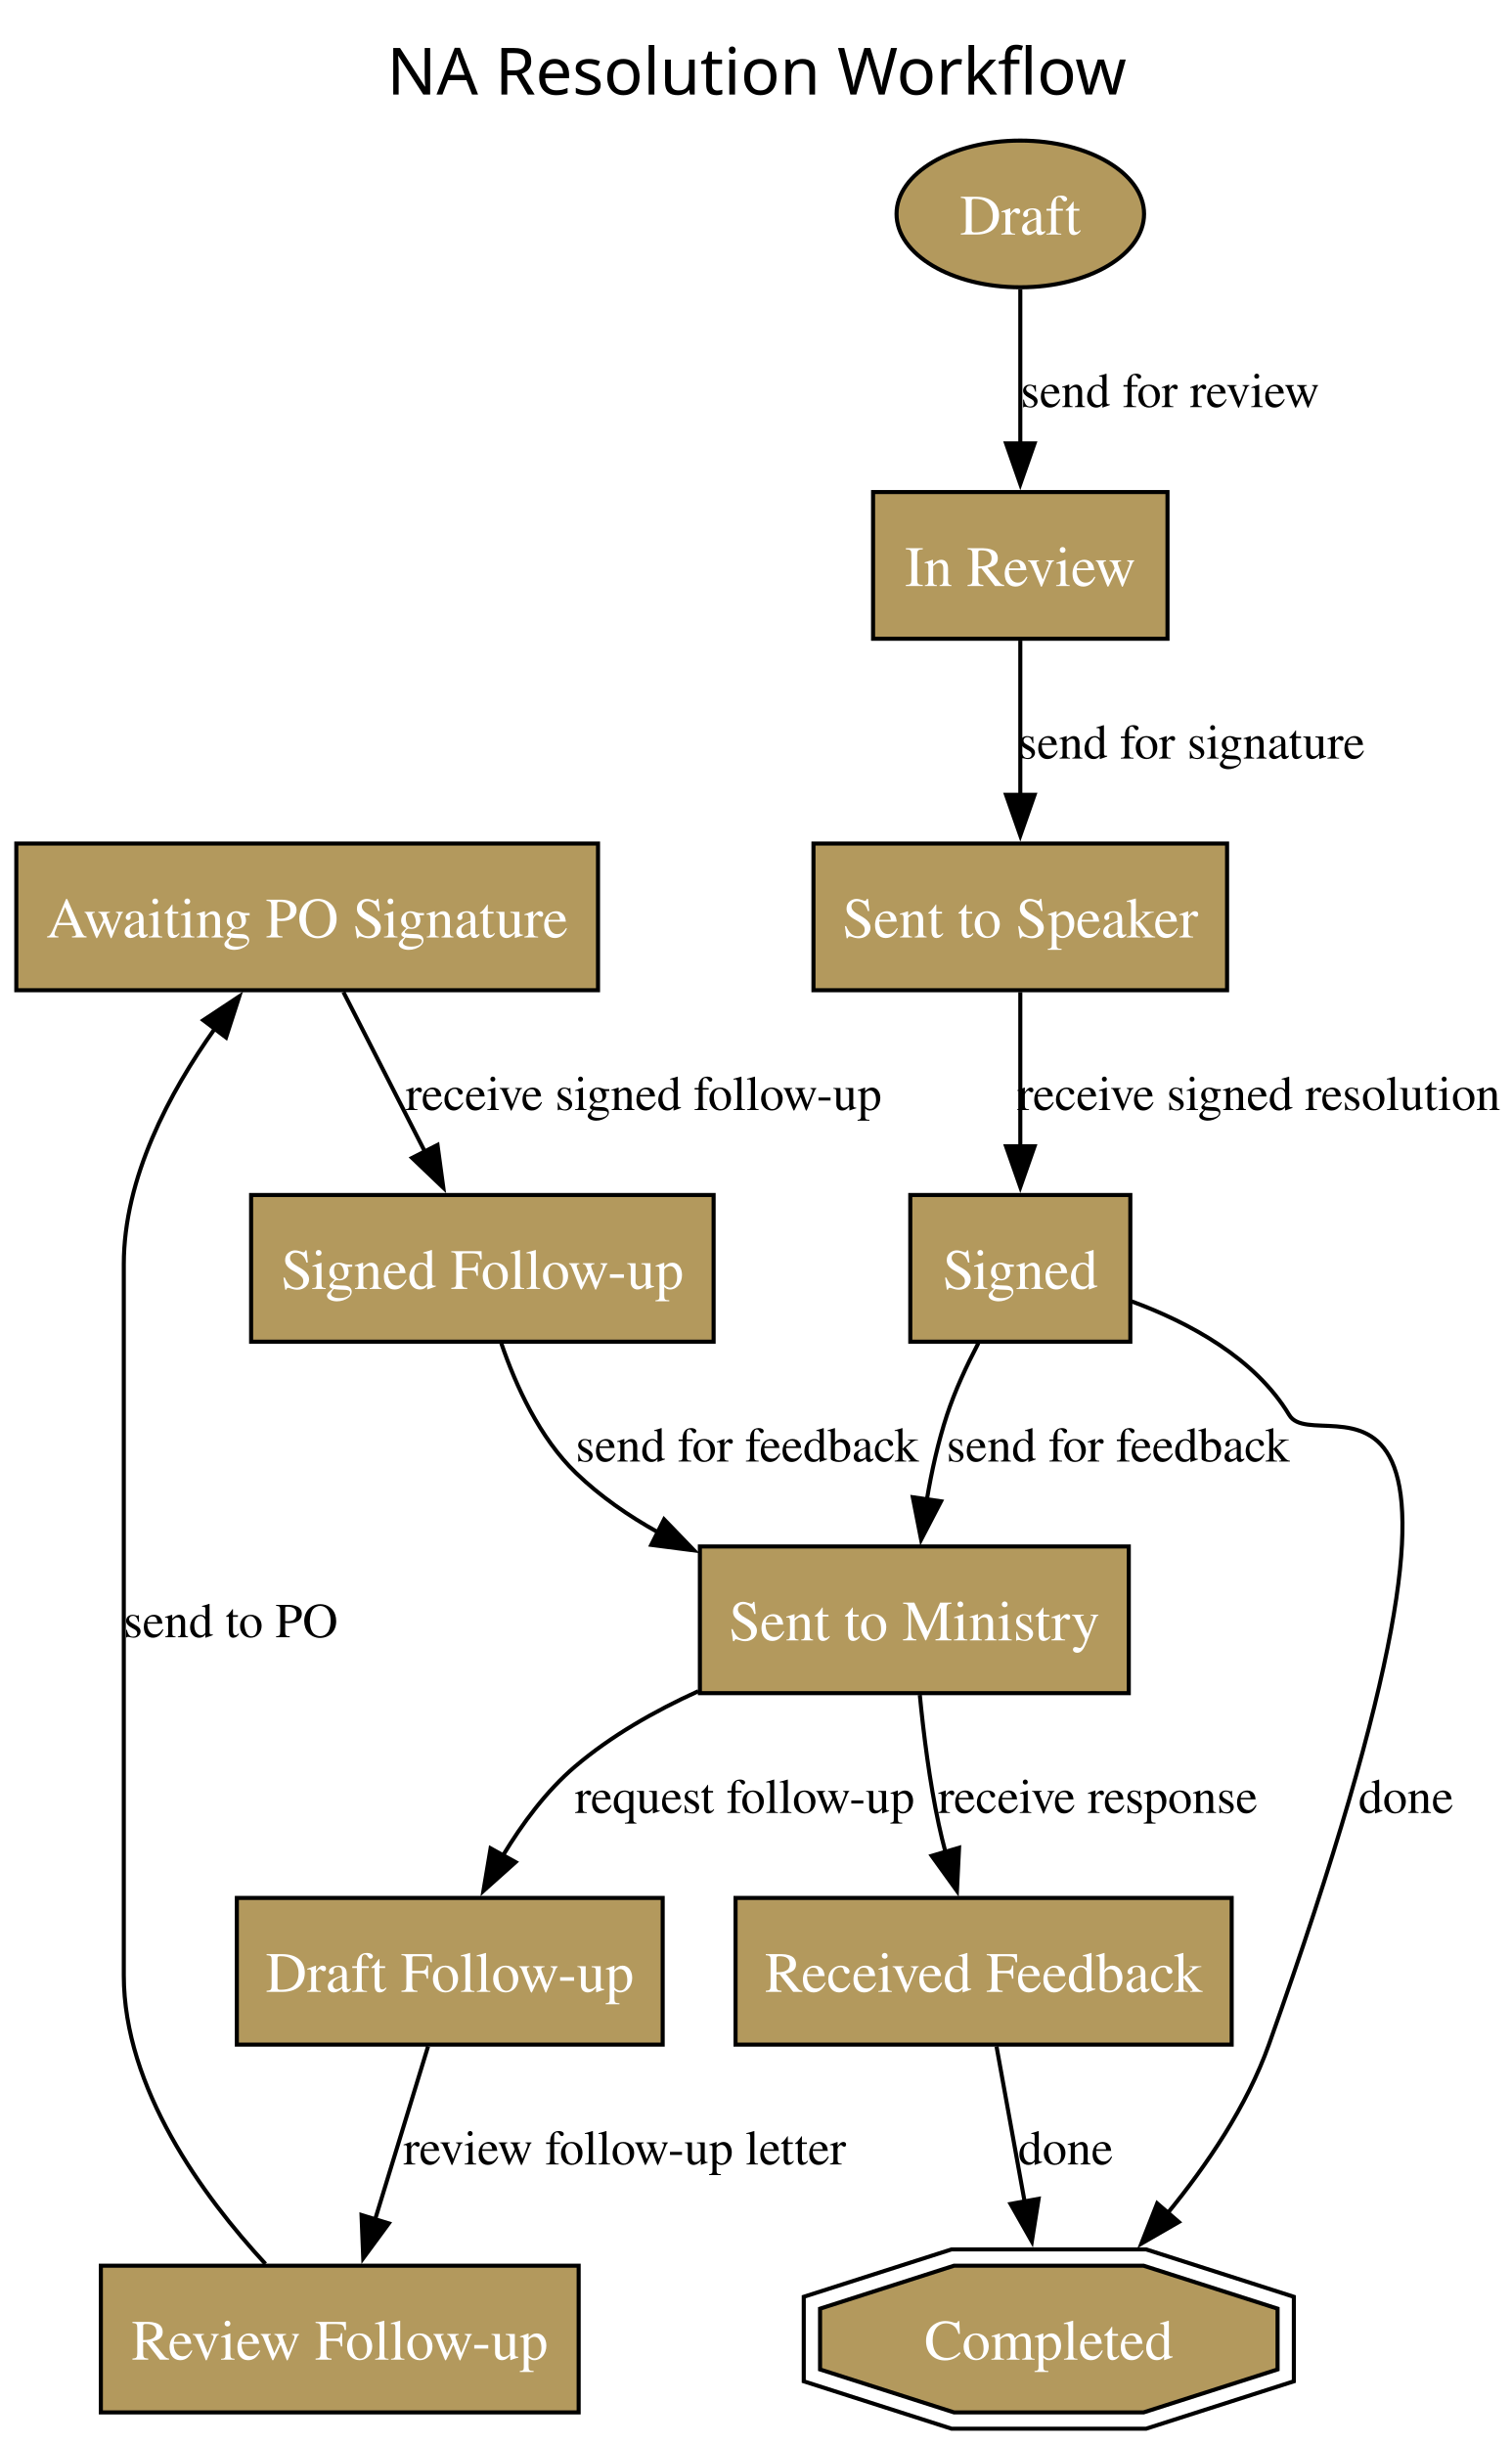
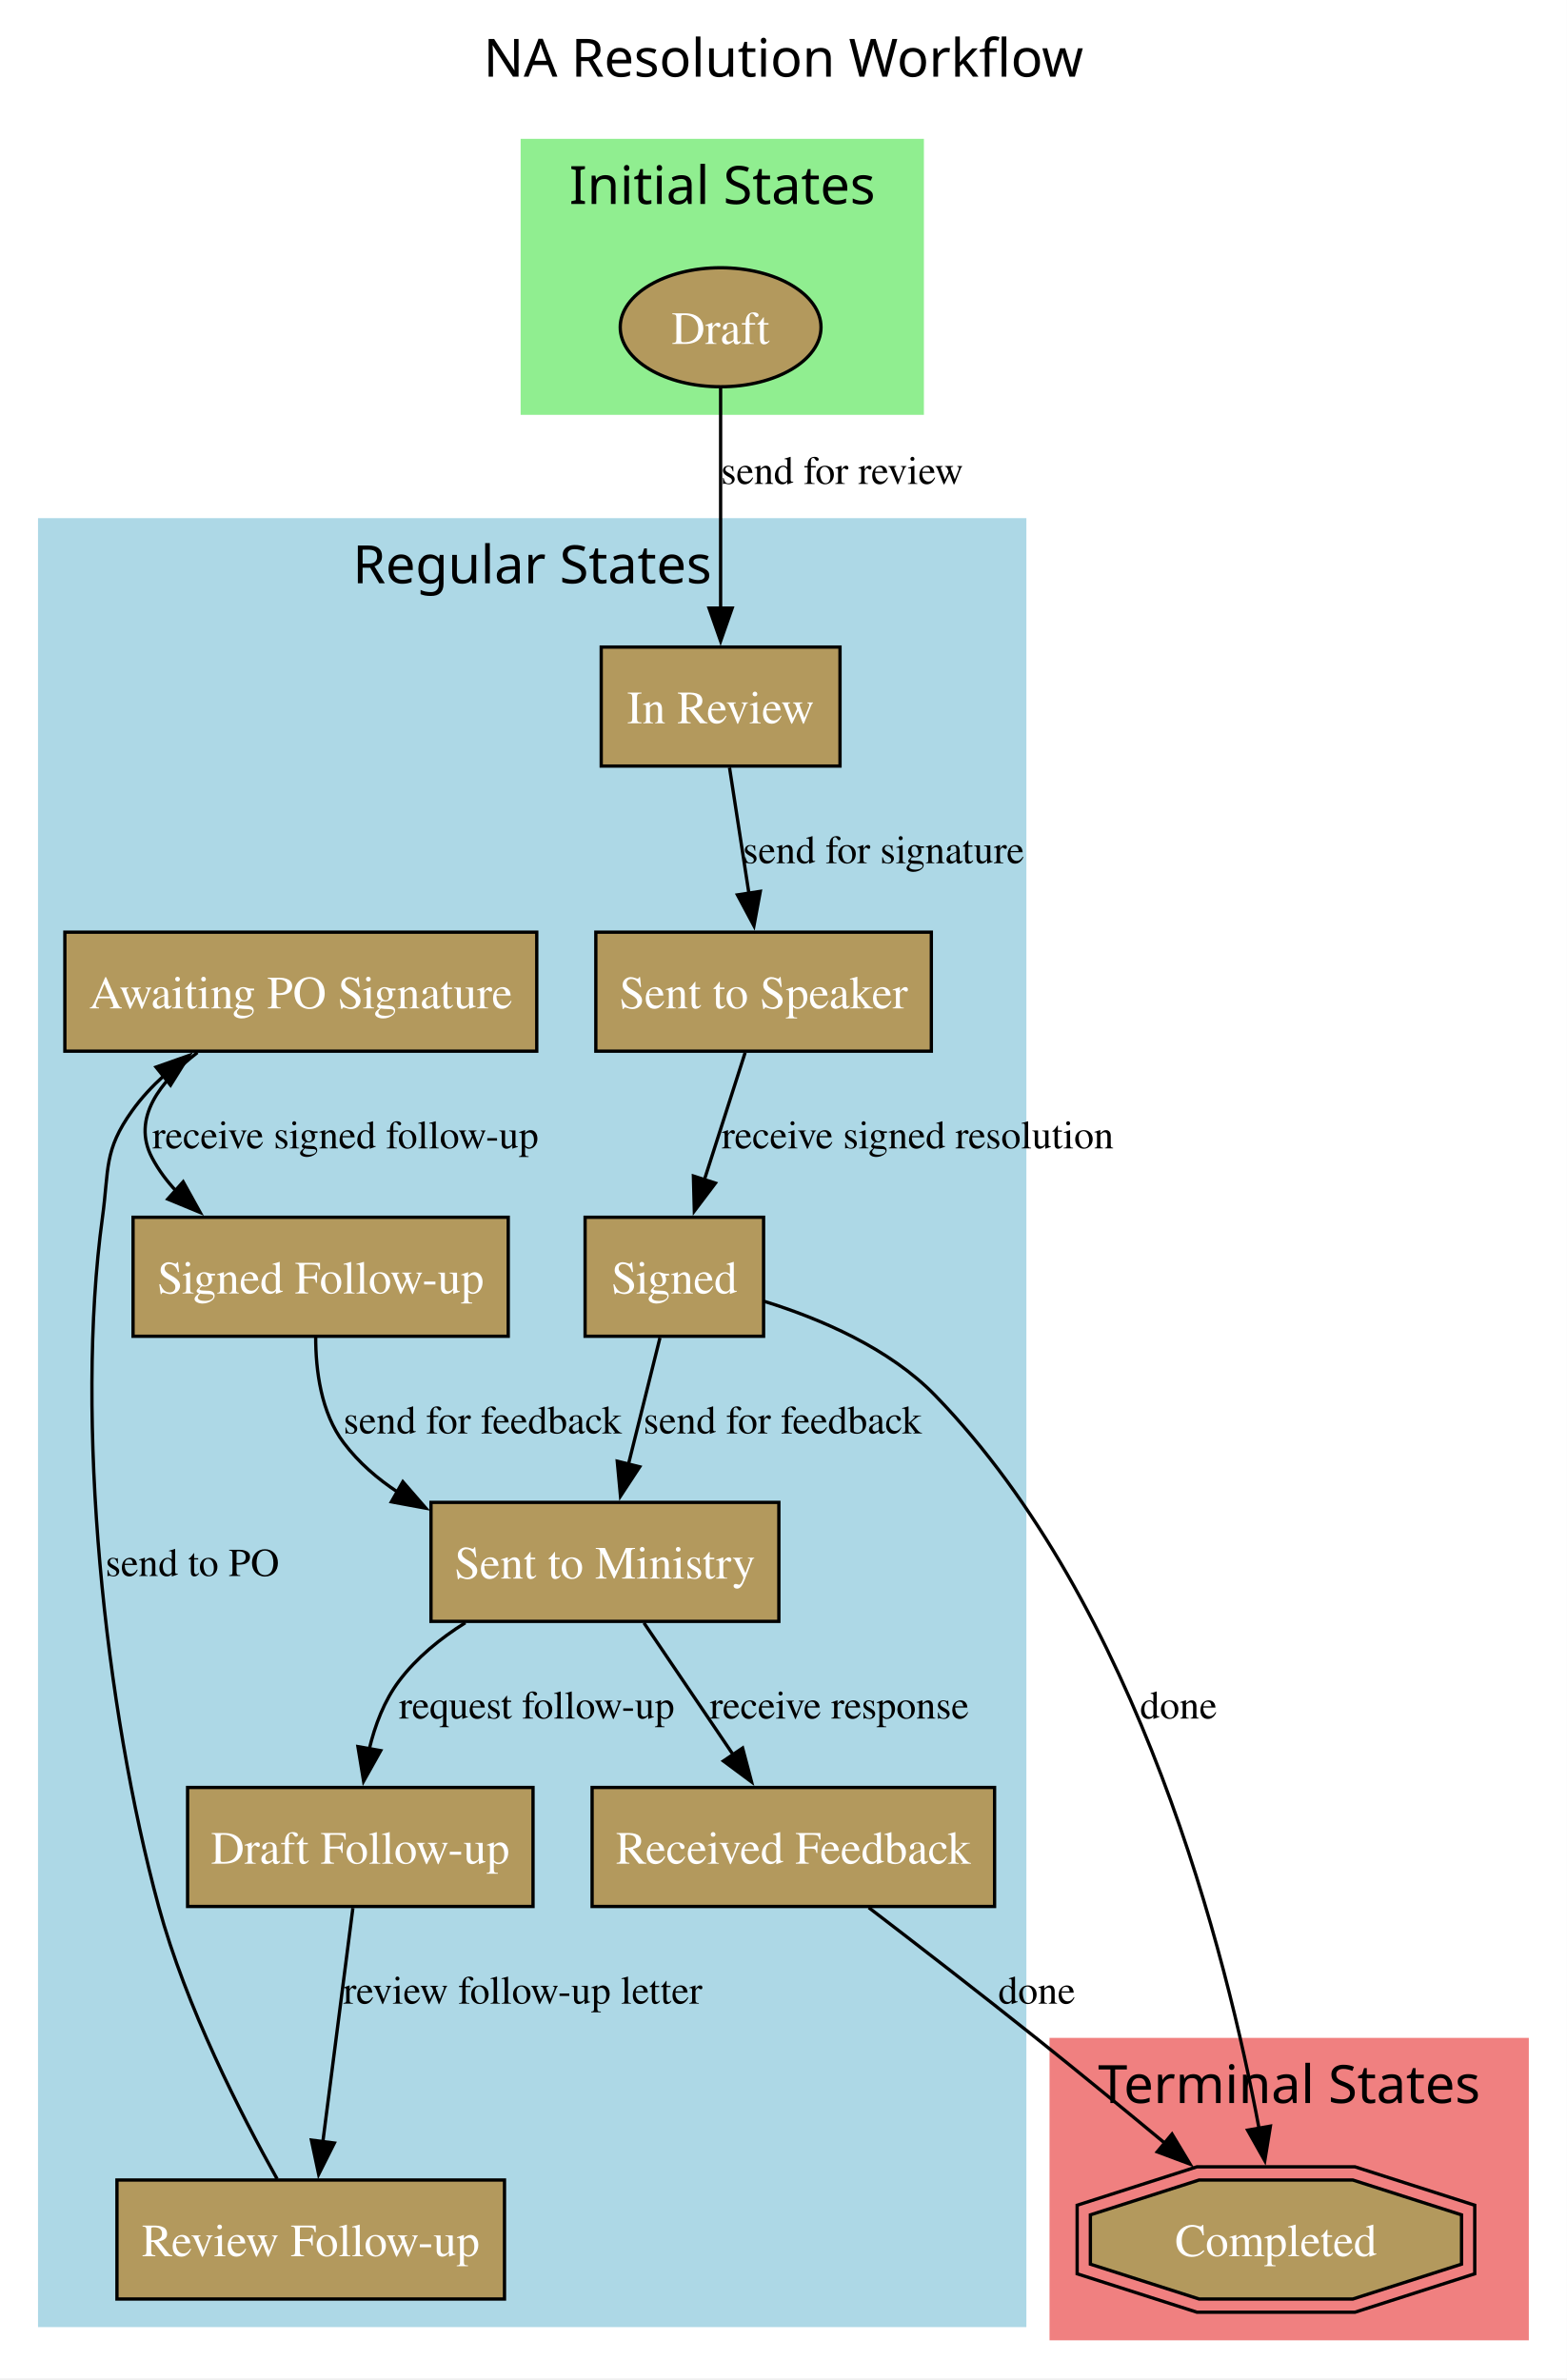
- <svg xmlns="http://www.w3.org/2000/svg" width="371pt" height="600pt" viewBox="0.00 0.00 371.00 600.00">
-   <g id="graph0" class="graph" transform="scale(1 1) rotate(0) translate(4 596)">
-     <polygon fill="white" stroke="none" points="-4,4 -4,-596 367.38,-596 367.38,4 -4,4" />
-     <text xml:space="preserve" text-anchor="middle" x="181.69" y="-572.8" font-family="bold" font-size="16.00">NA Resolution Workflow</text>
+ <svg xmlns="http://www.w3.org/2000/svg" width="474pt" height="720pt" viewBox="0.00 0.00 474.00 720.00">
+   <g id="graph0" class="graph" transform="scale(1 1) rotate(0) translate(4 715.5)">
+     <polygon fill="white" stroke="none" points="-4,4 -4,-715.5 470,-715.5 470,4 -4,4" />
+     <text xml:space="preserve" text-anchor="middle" x="233" y="-692.3" font-family="bold" font-size="16.00">NA Resolution Workflow</text>
+     <g id="clust1" class="cluster">
+       <polygon fill="lightgreen" stroke="lightgreen" points="154,-590.5 154,-673 275,-673 275,-590.5 154,-590.5" />
+       <text xml:space="preserve" text-anchor="middle" x="214.5" y="-653.8" font-family="bold" font-size="16.00">Initial States</text>
+     </g>
+     <g id="clust2" class="cluster">
+       <polygon fill="lightblue" stroke="lightblue" points="8,-12 8,-558.25 306,-558.25 306,-12 8,-12" />
+       <text xml:space="preserve" text-anchor="middle" x="157" y="-539.05" font-family="bold" font-size="16.00">Regular States</text>
+     </g>
+     <g id="clust3" class="cluster">
+       <polygon fill="lightcoral" stroke="lightcoral" points="314,-8 314,-98.5 458,-98.5 458,-8 314,-8" />
+       <text xml:space="preserve" text-anchor="middle" x="386" y="-79.3" font-family="bold" font-size="16.00">Terminal States</text>
+     </g>
    <g id="node1" class="node">
-       <polygon fill="#b3995d" stroke="black" points="142.75,-389 0,-389 0,-353 142.75,-353 142.75,-389" />
-       <text xml:space="preserve" text-anchor="middle" x="71.38" y="-365.95" font-family="Times,serif" font-size="14.00" fill="white">Awaiting PO Signature</text>
+       <ellipse fill="#b3995d" stroke="black" cx="214" cy="-616.5" rx="30.37" ry="18" />
+       <text xml:space="preserve" text-anchor="middle" x="214" y="-611.45" font-family="Times,serif" font-size="14.00" fill="white">Draft</text>
+     </g>
+     <g id="node4" class="node">
+       <polygon fill="#b3995d" stroke="black" points="250.12,-519.75 177.88,-519.75 177.88,-483.75 250.12,-483.75 250.12,-519.75" />
+       <text xml:space="preserve" text-anchor="middle" x="214" y="-496.7" font-family="Times,serif" font-size="14.00" fill="white">In Review</text>
+     </g>
+     <g id="edge10" class="edge">
+       <path fill="none" stroke="black" d="M214,-598.38C214,-580.58 214,-552.42 214,-531.26" />
+       <polygon fill="black" stroke="black" points="217.5,-531.55 214,-521.55 210.5,-531.55 217.5,-531.55" />
+       <text xml:space="preserve" text-anchor="middle" x="250.75" y="-569.1" font-family="Times,serif" font-size="12.00">send for review</text>
+     </g>
+     <g id="node2" class="node">
+       <polygon fill="#b3995d" stroke="black" points="158.38,-433.5 15.62,-433.5 15.62,-397.5 158.38,-397.5 158.38,-433.5" />
+       <text xml:space="preserve" text-anchor="middle" x="87" y="-410.45" font-family="Times,serif" font-size="14.00" fill="white">Awaiting PO Signature</text>
+     </g>
+     <g id="node10" class="node">
+       <polygon fill="#b3995d" stroke="black" points="149.75,-347.25 36.25,-347.25 36.25,-311.25 149.75,-311.25 149.75,-347.25" />
+       <text xml:space="preserve" text-anchor="middle" x="93" y="-324.2" font-family="Times,serif" font-size="14.00" fill="white">Signed Follow-up</text>
+     </g>
+     <g id="edge4" class="edge">
+       <path fill="none" stroke="black" d="M55.73,-397.09C44.39,-388.36 35.74,-377.14 42,-365.25 43.94,-361.57 46.46,-358.19 49.35,-355.12" />
+       <polygon fill="black" stroke="black" points="51.41,-357.98 56.55,-348.71 46.75,-352.75 51.41,-357.98" />
+       <text xml:space="preserve" text-anchor="middle" x="100.5" y="-368.1" font-family="Times,serif" font-size="12.00">receive signed follow-up</text>
+     </g>
+     <g id="node3" class="node">
+       <polygon fill="#b3995d" stroke="black" points="157.25,-174.75 52.75,-174.75 52.75,-138.75 157.25,-138.75 157.25,-174.75" />
+       <text xml:space="preserve" text-anchor="middle" x="105" y="-151.7" font-family="Times,serif" font-size="14.00" fill="white">Draft Follow-up</text>
+     </g>
+     <g id="node6" class="node">
+       <polygon fill="#b3995d" stroke="black" points="148.62,-56 31.38,-56 31.38,-20 148.62,-20 148.62,-56" />
+       <text xml:space="preserve" text-anchor="middle" x="90" y="-32.95" font-family="Times,serif" font-size="14.00" fill="white">Review Follow-up</text>
+     </g>
+     <g id="edge7" class="edge">
+       <path fill="none" stroke="black" d="M102.75,-138.27C100.35,-119.59 96.51,-89.69 93.67,-67.58" />
+       <polygon fill="black" stroke="black" points="97.15,-67.19 92.4,-57.72 90.21,-68.08 97.15,-67.19" />
+       <text xml:space="preserve" text-anchor="middle" x="154.15" y="-109.35" font-family="Times,serif" font-size="12.00">review follow-up letter</text>
+     </g>
+     <g id="node8" class="node">
+       <polygon fill="#b3995d" stroke="black" points="277.75,-433.5 176.25,-433.5 176.25,-397.5 277.75,-397.5 277.75,-433.5" />
+       <text xml:space="preserve" text-anchor="middle" x="227" y="-410.45" font-family="Times,serif" font-size="14.00" fill="white">Sent to Speaker</text>
+     </g>
+     <g id="edge11" class="edge">
+       <path fill="none" stroke="black" d="M216.69,-483.29C218.4,-472.22 220.65,-457.64 222.61,-444.93" />
+       <polygon fill="black" stroke="black" points="226.01,-445.85 224.08,-435.43 219.09,-444.78 226.01,-445.85" />
+       <text xml:space="preserve" text-anchor="middle" x="263.28" y="-454.35" font-family="Times,serif" font-size="12.00">send for signature</text>
+     </g>
+     <g id="node5" class="node">
+       <polygon fill="#b3995d" stroke="black" points="296.88,-174.75 175.12,-174.75 175.12,-138.75 296.88,-138.75 296.88,-174.75" />
+       <text xml:space="preserve" text-anchor="middle" x="236" y="-151.7" font-family="Times,serif" font-size="14.00" fill="white">Received Feedback</text>
    </g>
    <g id="node11" class="node">
-       <polygon fill="#b3995d" stroke="black" points="171.12,-302.75 57.62,-302.75 57.62,-266.75 171.12,-266.75 171.12,-302.75" />
-       <text xml:space="preserve" text-anchor="middle" x="114.38" y="-279.7" font-family="Times,serif" font-size="14.00" fill="white">Signed Follow-up</text>
+       <polygon fill="#b3995d" stroke="black" points="438.14,-30.54 438.14,-45.46 405.25,-56 358.75,-56 325.86,-45.46 325.86,-30.54 358.75,-20 405.25,-20 438.14,-30.54" />
+       <polygon fill="none" stroke="black" points="442.14,-27.63 442.14,-48.37 405.88,-60 358.12,-60 321.86,-48.37 321.86,-27.63 358.12,-16 405.88,-16 442.14,-27.63" />
+       <text xml:space="preserve" text-anchor="middle" x="382" y="-32.95" font-family="Times,serif" font-size="14.00" fill="white">Completed</text>
    </g>
-     <g id="edge4" class="edge">
-       <path fill="none" stroke="black" d="M80.28,-352.54C86.05,-341.25 93.68,-326.3 100.26,-313.4" />
-       <polygon fill="black" stroke="black" points="103.36,-315.03 104.79,-304.53 97.13,-311.85 103.36,-315.03" />
-       <text xml:space="preserve" text-anchor="middle" x="153.95" y="-323.6" font-family="Times,serif" font-size="12.00">receive signed follow-up</text>
+     <g id="edge2" class="edge">
+       <path fill="none" stroke="black" d="M258.82,-138.4C273.52,-127.14 293,-112.09 310,-98.5 322.62,-88.41 336.31,-77.17 348.34,-67.19" />
+       <polygon fill="black" stroke="black" points="350.56,-69.9 356.01,-60.82 346.08,-64.52 350.56,-69.9" />
+       <text xml:space="preserve" text-anchor="middle" x="309.63" y="-109.35" font-family="Times,serif" font-size="12.00">done</text>
    </g>
-     <g id="node2" class="node">
-       <polygon fill="#b3995d" stroke="black" points="309.51,-14.54 309.51,-29.46 276.63,-40 230.12,-40 197.24,-29.46 197.24,-14.54 230.12,-4 276.63,-4 309.51,-14.54" />
-       <polygon fill="none" stroke="black" points="313.51,-11.63 313.51,-32.37 277.25,-44 229.5,-44 193.24,-32.37 193.24,-11.63 229.5,0 277.25,0 313.51,-11.63" />
-       <text xml:space="preserve" text-anchor="middle" x="253.38" y="-16.95" font-family="Times,serif" font-size="14.00" fill="white">Completed</text>
-     </g>
-     <g id="node3" class="node">
-       <ellipse fill="#b3995d" stroke="black" cx="246.38" cy="-543.5" rx="30.37" ry="18" />
-       <text xml:space="preserve" text-anchor="middle" x="246.38" y="-538.45" font-family="Times,serif" font-size="14.00" fill="white">Draft</text>
-     </g>
-     <g id="node5" class="node">
-       <polygon fill="#b3995d" stroke="black" points="282.5,-475.25 210.25,-475.25 210.25,-439.25 282.5,-439.25 282.5,-475.25" />
-       <text xml:space="preserve" text-anchor="middle" x="246.38" y="-452.2" font-family="Times,serif" font-size="14.00" fill="white">In Review</text>
-     </g>
-     <g id="edge10" class="edge">
-       <path fill="none" stroke="black" d="M246.38,-525.04C246.38,-514.09 246.38,-499.69 246.38,-487.07" />
-       <polygon fill="black" stroke="black" points="249.88,-487.2 246.38,-477.2 242.88,-487.2 249.88,-487.2" />
-       <text xml:space="preserve" text-anchor="middle" x="283.12" y="-496.1" font-family="Times,serif" font-size="12.00">send for review</text>
-     </g>
-     <g id="node4" class="node">
-       <polygon fill="#b3995d" stroke="black" points="158.62,-130.25 54.12,-130.25 54.12,-94.25 158.62,-94.25 158.62,-130.25" />
-       <text xml:space="preserve" text-anchor="middle" x="106.38" y="-107.2" font-family="Times,serif" font-size="14.00" fill="white">Draft Follow-up</text>
+     <g id="edge12" class="edge">
+       <path fill="none" stroke="black" d="M79.82,-56.34C68.97,-75.72 52.25,-108.38 44,-138.75 27.7,-198.79 18.58,-285.76 27,-347.25 29.02,-361.99 27.34,-367.4 36,-379.5 38.74,-383.33 42.04,-386.88 45.63,-390.13" />
+       <polygon fill="black" stroke="black" points="43.21,-392.68 53.2,-396.2 47.59,-387.22 43.21,-392.68" />
+       <text xml:space="preserve" text-anchor="middle" x="54.19" y="-238.72" font-family="Times,serif" font-size="12.00">send to PO</text>
    </g>
    <g id="node7" class="node">
-       <polygon fill="#b3995d" stroke="black" points="138,-40 20.75,-40 20.75,-4 138,-4 138,-40" />
-       <text xml:space="preserve" text-anchor="middle" x="79.38" y="-16.95" font-family="Times,serif" font-size="14.00" fill="white">Review Follow-up</text>
+       <polygon fill="#b3995d" stroke="black" points="231.62,-261 126.38,-261 126.38,-225 231.62,-225 231.62,-261" />
+       <text xml:space="preserve" text-anchor="middle" x="179" y="-237.95" font-family="Times,serif" font-size="14.00" fill="white">Sent to Ministry</text>
    </g>
-     <g id="edge7" class="edge">
-       <path fill="none" stroke="black" d="M101.04,-93.81C97.34,-81.73 92.34,-65.36 88.07,-51.41" />
-       <polygon fill="black" stroke="black" points="91.41,-50.38 85.14,-41.85 84.72,-52.43 91.41,-50.38" />
-       <text xml:space="preserve" text-anchor="middle" x="149.29" y="-64.85" font-family="Times,serif" font-size="12.00">review follow-up letter</text>
+     <g id="edge6" class="edge">
+       <path fill="none" stroke="black" d="M136.77,-224.59C129.2,-219.85 122.05,-214.03 116.75,-207 112.23,-201.01 109.42,-193.55 107.68,-186.25" />
+       <polygon fill="black" stroke="black" points="111.17,-185.9 106,-176.66 104.28,-187.11 111.17,-185.9" />
+       <text xml:space="preserve" text-anchor="middle" x="158.38" y="-195.6" font-family="Times,serif" font-size="12.00">request follow-up</text>
+     </g>
+     <g id="edge3" class="edge">
+       <path fill="none" stroke="black" d="M190.81,-224.54C198.61,-213.02 208.97,-197.7 217.81,-184.63" />
+       <polygon fill="black" stroke="black" points="220.65,-186.68 223.36,-176.44 214.85,-182.76 220.65,-186.68" />
+       <text xml:space="preserve" text-anchor="middle" x="249.91" y="-195.6" font-family="Times,serif" font-size="12.00">receive response</text>
    </g>
    <g id="node9" class="node">
-       <polygon fill="#b3995d" stroke="black" points="297.12,-389 195.62,-389 195.62,-353 297.12,-353 297.12,-389" />
-       <text xml:space="preserve" text-anchor="middle" x="246.38" y="-365.95" font-family="Times,serif" font-size="14.00" fill="white">Sent to Speaker</text>
-     </g>
-     <g id="edge11" class="edge">
-       <path fill="none" stroke="black" d="M246.38,-438.79C246.38,-427.84 246.38,-413.44 246.38,-400.82" />
-       <polygon fill="black" stroke="black" points="249.88,-400.95 246.38,-390.95 242.88,-400.95 249.88,-400.95" />
-       <text xml:space="preserve" text-anchor="middle" x="288.38" y="-409.85" font-family="Times,serif" font-size="12.00">send for signature</text>
-     </g>
-     <g id="node6" class="node">
-       <polygon fill="#b3995d" stroke="black" points="298.25,-130.25 176.5,-130.25 176.5,-94.25 298.25,-94.25 298.25,-130.25" />
-       <text xml:space="preserve" text-anchor="middle" x="237.38" y="-107.2" font-family="Times,serif" font-size="14.00" fill="white">Received Feedback</text>
-     </g>
-     <g id="edge2" class="edge">
-       <path fill="none" stroke="black" d="M240.54,-93.81C242.5,-82.97 245.09,-68.68 247.43,-55.78" />
-       <polygon fill="black" stroke="black" points="250.87,-56.41 249.21,-45.95 243.99,-55.16 250.87,-56.41" />
-       <text xml:space="preserve" text-anchor="middle" x="257.48" y="-64.85" font-family="Times,serif" font-size="12.00">done</text>
-     </g>
-     <g id="edge12" class="edge">
-       <path fill="none" stroke="black" d="M61.14,-40.44C45.8,-57.04 26.38,-83.55 26.38,-111.25 26.38,-285.75 26.38,-285.75 26.38,-285.75 26.38,-306.9 37.54,-327.88 48.75,-343.62" />
-       <polygon fill="black" stroke="black" points="45.89,-345.64 54.72,-351.49 51.47,-341.41 45.89,-345.64" />
-       <text xml:space="preserve" text-anchor="middle" x="52.62" y="-194.22" font-family="Times,serif" font-size="12.00">send to PO</text>
-     </g>
-     <g id="node8" class="node">
-       <polygon fill="#b3995d" stroke="black" points="273,-216.5 167.75,-216.5 167.75,-180.5 273,-180.5 273,-216.5" />
-       <text xml:space="preserve" text-anchor="middle" x="220.38" y="-193.45" font-family="Times,serif" font-size="14.00" fill="white">Sent to Ministry</text>
-     </g>
-     <g id="edge6" class="edge">
-       <path fill="none" stroke="black" d="M167.37,-180.99C156.64,-176.12 145.96,-170.02 137.12,-162.5 130.08,-156.5 124.14,-148.47 119.41,-140.64" />
-       <polygon fill="black" stroke="black" points="122.52,-139.04 114.63,-131.98 116.39,-142.42 122.52,-139.04" />
-       <text xml:space="preserve" text-anchor="middle" x="178.75" y="-151.1" font-family="Times,serif" font-size="12.00">request follow-up</text>
-     </g>
-     <g id="edge3" class="edge">
-       <path fill="none" stroke="black" d="M221.72,-180.05C222.64,-170.57 224.12,-158.69 226.38,-148.25 226.85,-146.06 227.4,-143.8 228,-141.55" />
-       <polygon fill="black" stroke="black" points="231.35,-142.56 230.83,-131.98 224.64,-140.58 231.35,-142.56" />
-       <text xml:space="preserve" text-anchor="middle" x="265.38" y="-151.1" font-family="Times,serif" font-size="12.00">receive response</text>
-     </g>
-     <g id="node10" class="node">
-       <polygon fill="#b3995d" stroke="black" points="273.38,-302.75 219.38,-302.75 219.38,-266.75 273.38,-266.75 273.38,-302.75" />
-       <text xml:space="preserve" text-anchor="middle" x="246.38" y="-279.7" font-family="Times,serif" font-size="14.00" fill="white">Signed</text>
+       <polygon fill="#b3995d" stroke="black" points="227,-347.25 173,-347.25 173,-311.25 227,-311.25 227,-347.25" />
+       <text xml:space="preserve" text-anchor="middle" x="200" y="-324.2" font-family="Times,serif" font-size="14.00" fill="white">Signed</text>
    </g>
    <g id="edge5" class="edge">
-       <path fill="none" stroke="black" d="M246.38,-352.54C246.38,-341.59 246.38,-327.19 246.38,-314.57" />
-       <polygon fill="black" stroke="black" points="249.88,-314.7 246.38,-304.7 242.88,-314.7 249.88,-314.7" />
-       <text xml:space="preserve" text-anchor="middle" x="304.88" y="-323.6" font-family="Times,serif" font-size="12.00">receive signed resolution</text>
+       <path fill="none" stroke="black" d="M221.41,-397.04C217.82,-385.86 213.09,-371.09 208.99,-358.29" />
+       <polygon fill="black" stroke="black" points="212.43,-357.58 206.05,-349.13 205.77,-359.72 212.43,-357.58" />
+       <text xml:space="preserve" text-anchor="middle" x="273.62" y="-368.1" font-family="Times,serif" font-size="12.00">receive signed resolution</text>
+     </g>
+     <g id="edge8" class="edge">
+       <path fill="none" stroke="black" d="M195.65,-310.79C192.89,-299.72 189.26,-285.14 186.09,-272.43" />
+       <polygon fill="black" stroke="black" points="189.53,-271.76 183.71,-262.9 182.73,-273.45 189.53,-271.76" />
+       <text xml:space="preserve" text-anchor="middle" x="232.76" y="-281.85" font-family="Times,serif" font-size="12.00">send for feedback</text>
    </g>
    <g id="edge1" class="edge">
-       <path fill="none" stroke="black" d="M273.63,-276.67C287.83,-271.45 303.95,-262.75 312.38,-248.75 319.5,-236.91 374.1,-281.64 307.38,-94.25 302.02,-79.22 292.26,-64.77 282.5,-52.86" />
-       <polygon fill="black" stroke="black" points="285.27,-50.72 276.09,-45.43 279.97,-55.29 285.27,-50.72" />
-       <text xml:space="preserve" text-anchor="middle" x="341.01" y="-151.1" font-family="Times,serif" font-size="12.00">done</text>
-     </g>
-     <g id="edge8" class="edge">
-       <path fill="none" stroke="black" d="M236.1,-266.41C233.22,-260.92 230.34,-254.72 228.38,-248.75 226.22,-242.19 224.62,-234.94 223.46,-228.06" />
-       <polygon fill="black" stroke="black" points="226.93,-227.58 222.04,-218.18 220,-228.58 226.93,-227.58" />
-       <text xml:space="preserve" text-anchor="middle" x="270.38" y="-237.35" font-family="Times,serif" font-size="12.00">send for feedback</text>
+       <path fill="none" stroke="black" d="M227.2,-321.82C244.03,-316.6 265.02,-307.69 279,-293.25 340.6,-229.64 367.06,-124.3 376.92,-71.41" />
+       <polygon fill="black" stroke="black" points="380.32,-72.3 378.62,-61.84 373.43,-71.08 380.32,-72.3" />
+       <text xml:space="preserve" text-anchor="middle" x="352.51" y="-195.6" font-family="Times,serif" font-size="12.00">done</text>
    </g>
    <g id="edge9" class="edge">
-       <path fill="none" stroke="black" d="M119.02,-266.36C122.57,-255.96 128.4,-243.14 137.38,-234.5 143.26,-228.83 150.2,-224.02 157.52,-219.95" />
-       <polygon fill="black" stroke="black" points="158.96,-223.15 166.32,-215.53 155.82,-216.89 158.96,-223.15" />
-       <text xml:space="preserve" text-anchor="middle" x="179.38" y="-237.35" font-family="Times,serif" font-size="12.00">send for feedback</text>
+       <path fill="none" stroke="black" d="M91.5,-311.18C91.48,-300.9 93.12,-288.09 100,-279 104.5,-273.05 110.23,-268.09 116.54,-263.96" />
+       <polygon fill="black" stroke="black" points="117.87,-267.24 124.82,-259.24 114.4,-261.16 117.87,-267.24" />
+       <text xml:space="preserve" text-anchor="middle" x="142" y="-281.85" font-family="Times,serif" font-size="12.00">send for feedback</text>
    </g>
  </g>
</svg>
